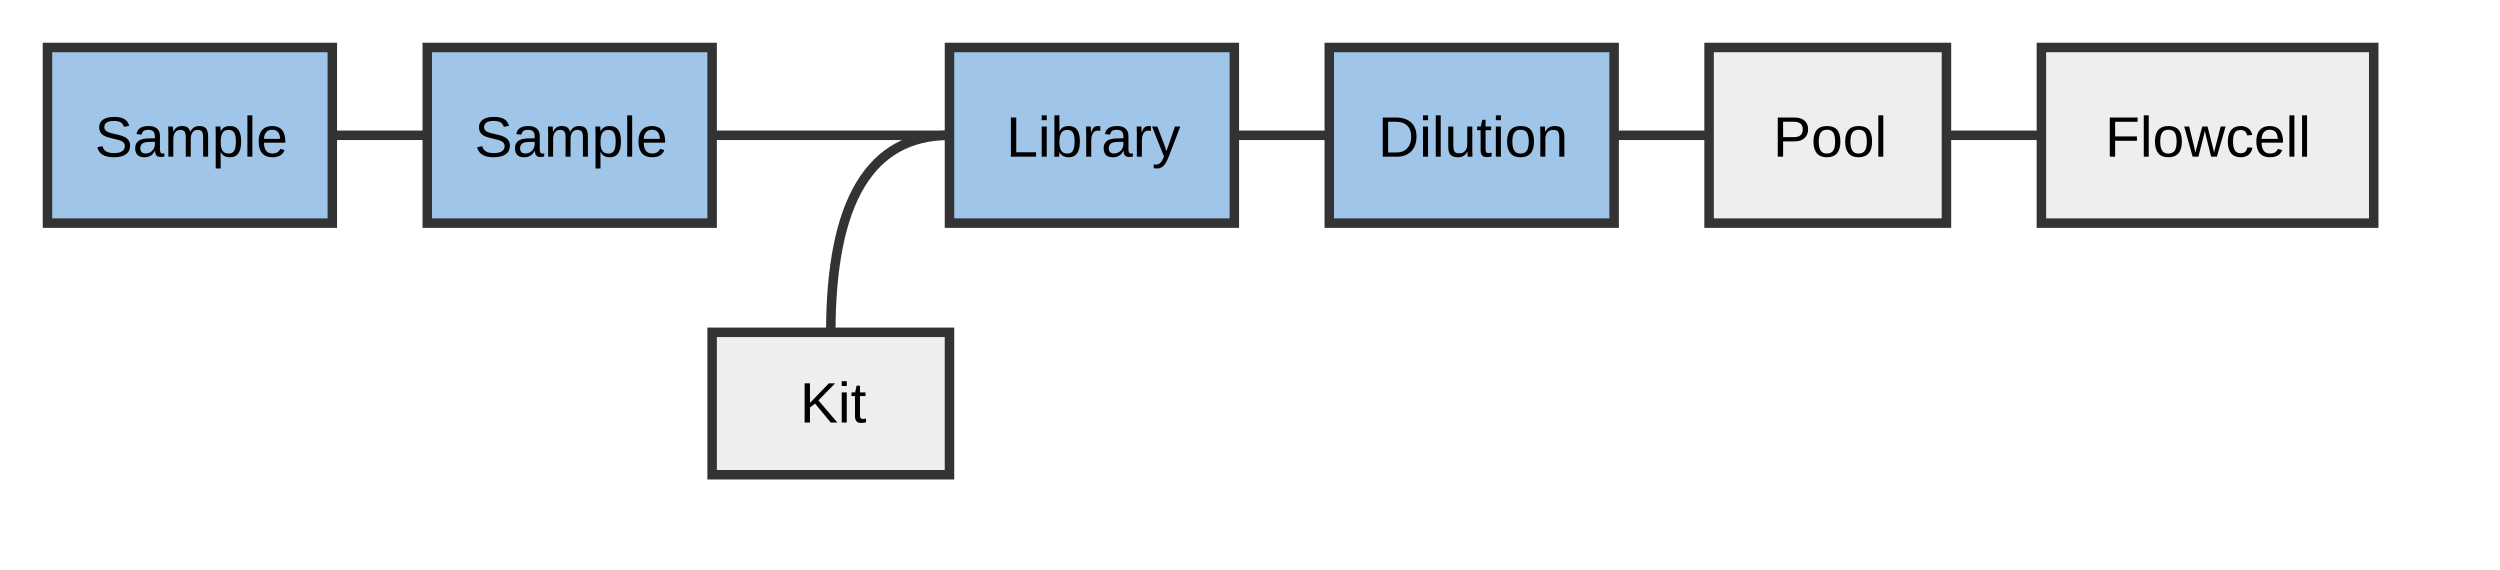
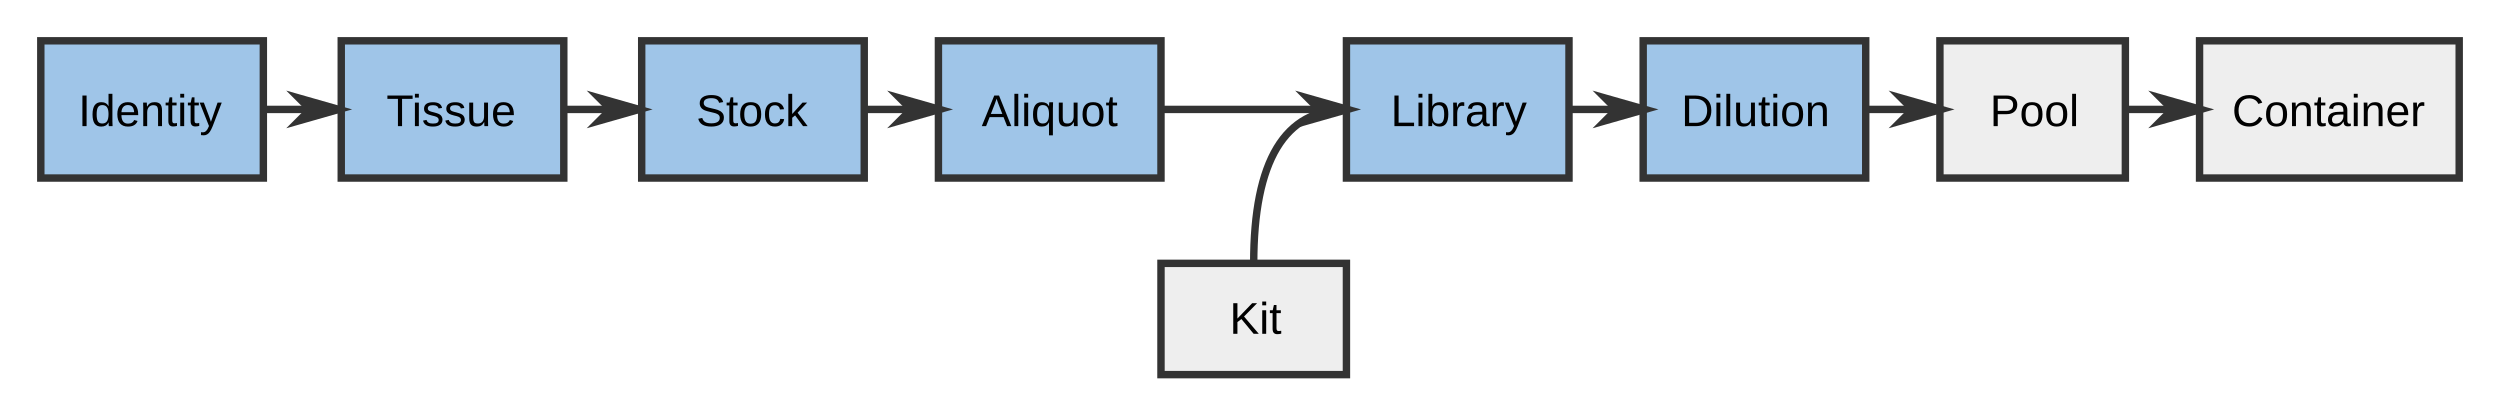
- <svg xmlns="http://www.w3.org/2000/svg" xmlns:html="http://www.w3.org/1999/xhtml" version="1.1" width="526.6" height="120" id="svg2">
+ <svg xmlns="http://www.w3.org/2000/svg" xmlns:html="http://www.w3.org/1999/xhtml" version="1.1" width="674" height="112" id="svg2">
  <html:style />
-   <path d="m 10,10 m 0,0 60,0 q 0,0 0,0 l 0,37 q 0,0 0,0 l -60,0 q 0,0 0,0 l 0,-37 q 0,0 0,0 z" stroke-miterlimit="10" id="sample1" style="fill:#9FC5E8;fill-opacity:1;stroke:#333333;stroke-width:2;stroke-miterlimit:10" />
-   <defs id="defs4" />
-   <text style="font-style:normal;font-weight:normal;font-size:12px;line-height:14px;font-family:Arial;fill:#000000;stroke:none" id="text54" y="33" x="19.953" line-height="14px" text-decoration="" font-weight="normal" font-style="normal" font-size="12px">Sample</text>
-   <path d="m 90,10 m 0,0 60,0 q 0,0 0,0 l 0,37 q 0,0 0,0 l -60,0 q 0,0 0,0 l 0,-37 q 0,0 0,0 z" stroke-miterlimit="10" id="sample2" style="fill:#9FC5E8;fill-opacity:1;stroke:#333333;stroke-width:2;stroke-miterlimit:10" />
-   <text style="font-style:normal;font-weight:normal;font-size:12px;line-height:14px;font-family:Arial;fill:#000000;stroke:none" id="text98" y="33" x="99.953" line-height="14px" text-decoration="" font-weight="normal" font-style="normal" font-size="12px">Sample</text>
-   <path d="m 150,70 m 0,0 50,0 q 0,0 0,0 l 0,30 q 0,0 0,0 l -50,0 q 0,0 0,0 l 0,-30 q 0,0 0,0 z" stroke-miterlimit="10" id="kit" style="fill:#eeeeee;stroke:#333333;stroke-width:2;stroke-miterlimit:10;fill-opacity:1" />
-   <rect x="159" y="78" width="33" height="14" id="rect128" style="fill:#000000;fill-opacity:0;stroke:none" />
-   <text style="font-style:normal;font-weight:normal;font-size:12px;line-height:14px;font-family:Arial;fill:#000000;stroke:none" id="text142" y="89" x="168.5" line-height="14px" text-decoration="" font-weight="normal" font-style="normal" font-size="12px">Kit</text>
-   <path d="m 200,10 m 0,0 60,0 q 0,0 0,0 l 0,37 q 0,0 0,0 l -60,0 q 0,0 0,0 l 0,-37 q 0,0 0,0 z" stroke-miterlimit="10" id="library" style="fill:#9FC5E8;stroke:#333333;stroke-width:2;stroke-miterlimit:10;fill-opacity:1" />
-   <text style="font-style:normal;font-weight:normal;font-size:12px;line-height:14px;font-family:Arial;fill:#000000;stroke:none" id="text186" y="33" x="211.953" line-height="14px" text-decoration="" font-weight="normal" font-style="normal" font-size="12px">Library</text>
-   <path d="m 280,10 m 0,0 60,0 q 0,0 0,0 l 0,37 q 0,0 0,0 l -60,0 q 0,0 0,0 l 0,-37 q 0,0 0,0 z" stroke-miterlimit="10" id="dilution" style="fill:#9FC5E8;stroke:#333333;stroke-width:2;stroke-miterlimit:10;fill-opacity:1" />
-   <text style="font-style:normal;font-weight:normal;font-size:12px;line-height:14px;font-family:Arial;fill:#000000;stroke:none" id="text230" y="33" x="290.281" line-height="14px" text-decoration="" font-weight="normal" font-style="normal" font-size="12px">Dilution</text>
-   <path d="m 360,10 m 0,0 50,0 q 0,0 0,0 l 0,37 q 0,0 0,0 l -50,0 q 0,0 0,0 l 0,-37 q 0,0 0,0 z" stroke-miterlimit="10" id="pool" style="fill:#eeeeee;stroke:#333333;stroke-width:2;stroke-miterlimit:10;fill-opacity:1" />
-   <rect x="369" y="22" width="33" height="14" id="rect260" style="fill:#000000;fill-opacity:0;stroke:none" />
-   <text style="font-style:normal;font-weight:normal;font-size:12px;line-height:14px;font-family:Arial;fill:#000000;stroke:none" id="text274" y="33" x="373.484" line-height="14px" text-decoration="" font-weight="normal" font-style="normal" font-size="12px">Pool</text>
-   <path d="m 430,10 m 0,0 70,0 q 0,0 0,0 l 0,37 q 0,0 0,0 l -70,0 q 0,0 0,0 l 0,-37 q 0,0 0,0 z" stroke-miterlimit="10" id="flowcell" style="fill:#eeeeee;stroke:#333333;stroke-width:2;stroke-miterlimit:10;fill-opacity:1" />
-   <text style="font-style:normal;font-weight:normal;font-size:12px;line-height:14px;font-family:Arial;fill:#000000;stroke:none" id="text318" y="33" x="443.422" line-height="14px" text-decoration="" font-weight="normal" font-style="normal" font-size="12px">Flowcell</text>
-   <path style="fill:none;stroke:#333333;stroke-width:2;stroke-miterlimit:10" id="path328" stroke-miterlimit="10" d="m 410,28.5 6.667,0 6.667,0 6.667,0" />
-   <path style="fill:none;stroke:#333333;stroke-width:2;stroke-miterlimit:10" id="path338" stroke-miterlimit="10" d="m 340,28.5 6.667,0 6.667,0 6.667,0" />
-   <path style="fill:none;stroke:#333333;stroke-width:2;stroke-miterlimit:10" id="path348" stroke-miterlimit="10" d="m 280,28.5 -6.667,0 -6.667,0 -6.667,0" />
-   <path style="fill:none;stroke:#333333;stroke-width:2;stroke-miterlimit:10" id="path358" stroke-miterlimit="10" d="m 175,70 q 0,-41.5 25,-41.5" />
-   <path style="fill:none;stroke:#333333;stroke-width:2;stroke-miterlimit:10" id="path368" stroke-miterlimit="10" d="m 150,28.5 16.667,0 16.667,0 16.667,0" />
-   <path style="fill:none;stroke:#333333;stroke-width:2;stroke-miterlimit:10" id="path378" stroke-miterlimit="10" d="m 70,28.5 6.667,0 6.667,0 L 90,28.5" />
+   <path d="m 173,11 m 0,0 60,0 q 0,0 0,0 l 0,37 q 0,0 0,0 l -60,0 q 0,0 0,0 l 0,-37 q 0,0 0,0 z" stroke-miterlimit="10" id="sample1" style="fill:#9fc5e8;fill-opacity:1;stroke:#333333;stroke-width:2;stroke-miterlimit:10" />
+   <defs id="defs4">
+     <marker style="overflow:visible;" id="marker4610" refX="0.0" refY="0.0" orient="auto">
+       <path transform="scale(0.4) rotate(180) translate(10,0)" style="fill-rule:evenodd;stroke:#333333;stroke-width:1pt;stroke-opacity:1;fill:#333333;fill-opacity:1" d="M 0.0,0.0 L 5.0,-5.0 L -12.5,0.0 L 5.0,5.0 L 0.0,0.0 z " id="path4612" />
+     </marker>
+     <marker style="overflow:visible;" id="marker4564" refX="0.0" refY="0.0" orient="auto">
+       <path transform="scale(0.4) rotate(180) translate(10,0)" style="fill-rule:evenodd;stroke:#333333;stroke-width:1pt;stroke-opacity:1;fill:#333333;fill-opacity:1" d="M 0.0,0.0 L 5.0,-5.0 L -12.5,0.0 L 5.0,5.0 L 0.0,0.0 z " id="path4566" />
+     </marker>
+     <marker style="overflow:visible;" id="marker4524" refX="0.0" refY="0.0" orient="auto">
+       <path transform="scale(0.4) rotate(180) translate(10,0)" style="fill-rule:evenodd;stroke:#333333;stroke-width:1pt;stroke-opacity:1;fill:#333333;fill-opacity:1" d="M 0.0,0.0 L 5.0,-5.0 L -12.5,0.0 L 5.0,5.0 L 0.0,0.0 z " id="path4526" />
+     </marker>
+     <marker style="overflow:visible;" id="marker4490" refX="0.0" refY="0.0" orient="auto">
+       <path transform="scale(0.4) rotate(180) translate(10,0)" style="fill-rule:evenodd;stroke:#333333;stroke-width:1pt;stroke-opacity:1;fill:#333333;fill-opacity:1" d="M 0.0,0.0 L 5.0,-5.0 L -12.5,0.0 L 5.0,5.0 L 0.0,0.0 z " id="path4492" />
+     </marker>
+     <marker style="overflow:visible;" id="marker4462" refX="0.0" refY="0.0" orient="auto">
+       <path transform="scale(0.4) rotate(180) translate(10,0)" style="fill-rule:evenodd;stroke:#333333;stroke-width:1pt;stroke-opacity:1;fill:#333333;fill-opacity:1" d="M 0.0,0.0 L 5.0,-5.0 L -12.5,0.0 L 5.0,5.0 L 0.0,0.0 z " id="path4464" />
+     </marker>
+     <marker style="overflow:visible;" id="marker4440" refX="0.0" refY="0.0" orient="auto">
+       <path transform="scale(0.4) rotate(180) translate(10,0)" style="fill-rule:evenodd;stroke:#333333;stroke-width:1pt;stroke-opacity:1;fill:#333333;fill-opacity:1" d="M 0.0,0.0 L 5.0,-5.0 L -12.5,0.0 L 5.0,5.0 L 0.0,0.0 z " id="path4442" />
+     </marker>
+     <marker orient="auto" refY="0.0" refX="0.0" id="Arrow1Mend" style="overflow:visible;">
+       <path id="path4173" d="M 0.0,0.0 L 5.0,-5.0 L -12.5,0.0 L 5.0,5.0 L 0.0,0.0 z " style="fill-rule:evenodd;stroke:#333333;stroke-width:1pt;stroke-opacity:1;fill:#333333;fill-opacity:1" transform="scale(0.4) rotate(180) translate(10,0)" />
+     </marker>
+   </defs>
+   <text style="font-style:normal;font-weight:normal;font-size:12px;line-height:14px;font-family:Arial;fill:#000000;stroke:none" id="text54" y="34" x="187.707" line-height="14px" text-decoration="" font-weight="normal" font-style="normal" font-size="12px">Stock</text>
+   <path d="m 253,11 m 0,0 60,0 q 0,0 0,0 l 0,37 q 0,0 0,0 l -60,0 q 0,0 0,0 l 0,-37 q 0,0 0,0 z" stroke-miterlimit="10" id="sample2" style="fill:#9fc5e8;fill-opacity:1;stroke:#333333;stroke-width:2;stroke-miterlimit:10" />
+   <text style="font-style:normal;font-weight:normal;font-size:12px;line-height:14px;font-family:Arial;fill:#000000;stroke:none" id="text98" y="34" x="264.666" line-height="14px" text-decoration="" font-weight="normal" font-style="normal" font-size="12px">Aliquot</text>
+   <path d="m 313,71 m 0,0 50,0 q 0,0 0,0 l 0,30 q 0,0 0,0 l -50,0 q 0,0 0,0 l 0,-30 q 0,0 0,0 z" stroke-miterlimit="10" id="kit" style="fill:#eeeeee;fill-opacity:1;stroke:#333333;stroke-width:2;stroke-miterlimit:10" />
+   <rect x="322" y="79" width="33" height="14" id="rect128" style="fill:#000000;fill-opacity:0;stroke:none" />
+   <text style="font-style:normal;font-weight:normal;font-size:12px;line-height:14px;font-family:Arial;fill:#000000;stroke:none" id="text142" y="90" x="331.5" line-height="14px" text-decoration="" font-weight="normal" font-style="normal" font-size="12px">Kit</text>
+   <path d="m 363,11 m 0,0 60,0 q 0,0 0,0 l 0,37 q 0,0 0,0 l -60,0 q 0,0 0,0 l 0,-37 q 0,0 0,0 z" stroke-miterlimit="10" id="library" style="fill:#9fc5e8;fill-opacity:1;stroke:#333333;stroke-width:2;stroke-miterlimit:10" />
+   <text style="font-style:normal;font-weight:normal;font-size:12px;line-height:14px;font-family:Arial;fill:#000000;stroke:none" id="text186" y="34" x="374.953" line-height="14px" text-decoration="" font-weight="normal" font-style="normal" font-size="12px">Library</text>
+   <path d="m 443,11 m 0,0 60,0 q 0,0 0,0 l 0,37 q 0,0 0,0 l -60,0 q 0,0 0,0 l 0,-37 q 0,0 0,0 z" stroke-miterlimit="10" id="dilution" style="fill:#9fc5e8;fill-opacity:1;stroke:#333333;stroke-width:2;stroke-miterlimit:10" />
+   <text style="font-style:normal;font-weight:normal;font-size:12px;line-height:14px;font-family:Arial;fill:#000000;stroke:none" id="text230" y="34" x="453.281" line-height="14px" text-decoration="" font-weight="normal" font-style="normal" font-size="12px">Dilution</text>
+   <path d="m 523,11 m 0,0 50,0 q 0,0 0,0 l 0,37 q 0,0 0,0 l -50,0 q 0,0 0,0 l 0,-37 q 0,0 0,0 z" stroke-miterlimit="10" id="pool" style="fill:#eeeeee;fill-opacity:1;stroke:#333333;stroke-width:2;stroke-miterlimit:10" />
+   <rect x="532" y="23" width="33" height="14" id="rect260" style="fill:#000000;fill-opacity:0;stroke:none" />
+   <text style="font-style:normal;font-weight:normal;font-size:12px;line-height:14px;font-family:Arial;fill:#000000;stroke:none" id="text274" y="34" x="536.484" line-height="14px" text-decoration="" font-weight="normal" font-style="normal" font-size="12px">Pool</text>
+   <path d="m 593,11 m 0,0 70,0 q 0,0 0,0 l 0,37 q 0,0 0,0 l -70,0 q 0,0 0,0 l 0,-37 q 0,0 0,0 z" stroke-miterlimit="10" id="flowcell" style="fill:#eeeeee;fill-opacity:1;stroke:#333333;stroke-width:2;stroke-miterlimit:10" />
+   <text style="font-style:normal;font-weight:normal;font-size:12px;line-height:14px;font-family:Arial;fill:#000000;stroke:none" id="text318" y="34" x="601.762" line-height="14px" text-decoration="" font-weight="normal" font-style="normal" font-size="12px">Container</text>
+   <path style="fill:none;stroke:#333333;stroke-width:2;stroke-miterlimit:10;marker-end:url(#marker4610)" id="path328" stroke-miterlimit="10" d="m 573,29.5 6.667,0 6.667,0 6.667,0" />
+   <path style="fill:none;stroke:#333333;stroke-width:2;stroke-miterlimit:10;marker-end:url(#Arrow1Mend)" id="path338" stroke-miterlimit="10" d="m 503,29.5 6.667,0 6.667,0 6.667,0" />
+   <path style="fill:none;stroke:#333333;stroke-width:2;stroke-miterlimit:10;marker-end:url(#marker4440)" id="path348" stroke-miterlimit="10" d="m 423.18,29.5 6.667,0 6.667,0 6.667,0" />
+   <path style="fill:none;stroke:#333333;stroke-width:2;stroke-miterlimit:10" id="path358" stroke-miterlimit="10" d="m 338,71 q 0,-41.5 25,-41.5" />
+   <path style="fill:none;stroke:#333333;stroke-width:2;stroke-miterlimit:10;marker-end:url(#marker4462)" id="path368" stroke-miterlimit="10" d="m 313,29.5 16.667,0 16.667,0 16.667,0" />
+   <path style="fill:none;stroke:#333333;stroke-width:2;stroke-miterlimit:10;marker-end:url(#marker4490)" id="path378" stroke-miterlimit="10" d="m 233,29.5 6.667,0 6.667,0 6.667,0" />
+   <path style="fill:#9fc5e8;fill-opacity:1;stroke:#333333;stroke-width:2;stroke-miterlimit:10" id="path6984" stroke-miterlimit="10" d="m 92,11 m 0,0 60,0 q 0,0 0,0 l 0,37 q 0,0 0,0 l -60,0 q 0,0 0,0 l 0,-37 q 0,0 0,0 z" />
+   <text font-size="12px" font-style="normal" font-weight="normal" text-decoration="" line-height="14px" x="104.174" y="34" id="text6986" style="font-style:normal;font-weight:normal;font-size:12px;line-height:14px;font-family:Arial;fill:#000000;stroke:none">Tissue</text>
+   <path d="m 152,29.5 6.667,0 6.667,0 6.667,0" stroke-miterlimit="10" id="path6988" style="fill:none;stroke:#333333;stroke-width:2;stroke-miterlimit:10;marker-end:url(#marker4524)" />
+   <path d="m 11,11 m 0,0 60,0 q 0,0 0,0 l 0,37 q 0,0 0,0 l -60,0 q 0,0 0,0 l 0,-37 q 0,0 0,0 z" stroke-miterlimit="10" id="path6990" style="fill:#9fc5e8;fill-opacity:1;stroke:#333333;stroke-width:2;stroke-miterlimit:10" />
+   <text style="font-style:normal;font-weight:normal;font-size:12px;line-height:14px;font-family:Arial;fill:#000000;stroke:none" id="text6992" y="34" x="21.11" line-height="14px" text-decoration="" font-weight="normal" font-style="normal" font-size="12px">Identity</text>
+   <path style="fill:none;stroke:#333333;stroke-width:2;stroke-miterlimit:10;marker-end:url(#marker4564)" id="path6994" stroke-miterlimit="10" d="m 71,29.5 6.667,0 6.667,0 L 91,29.5" />
</svg>
